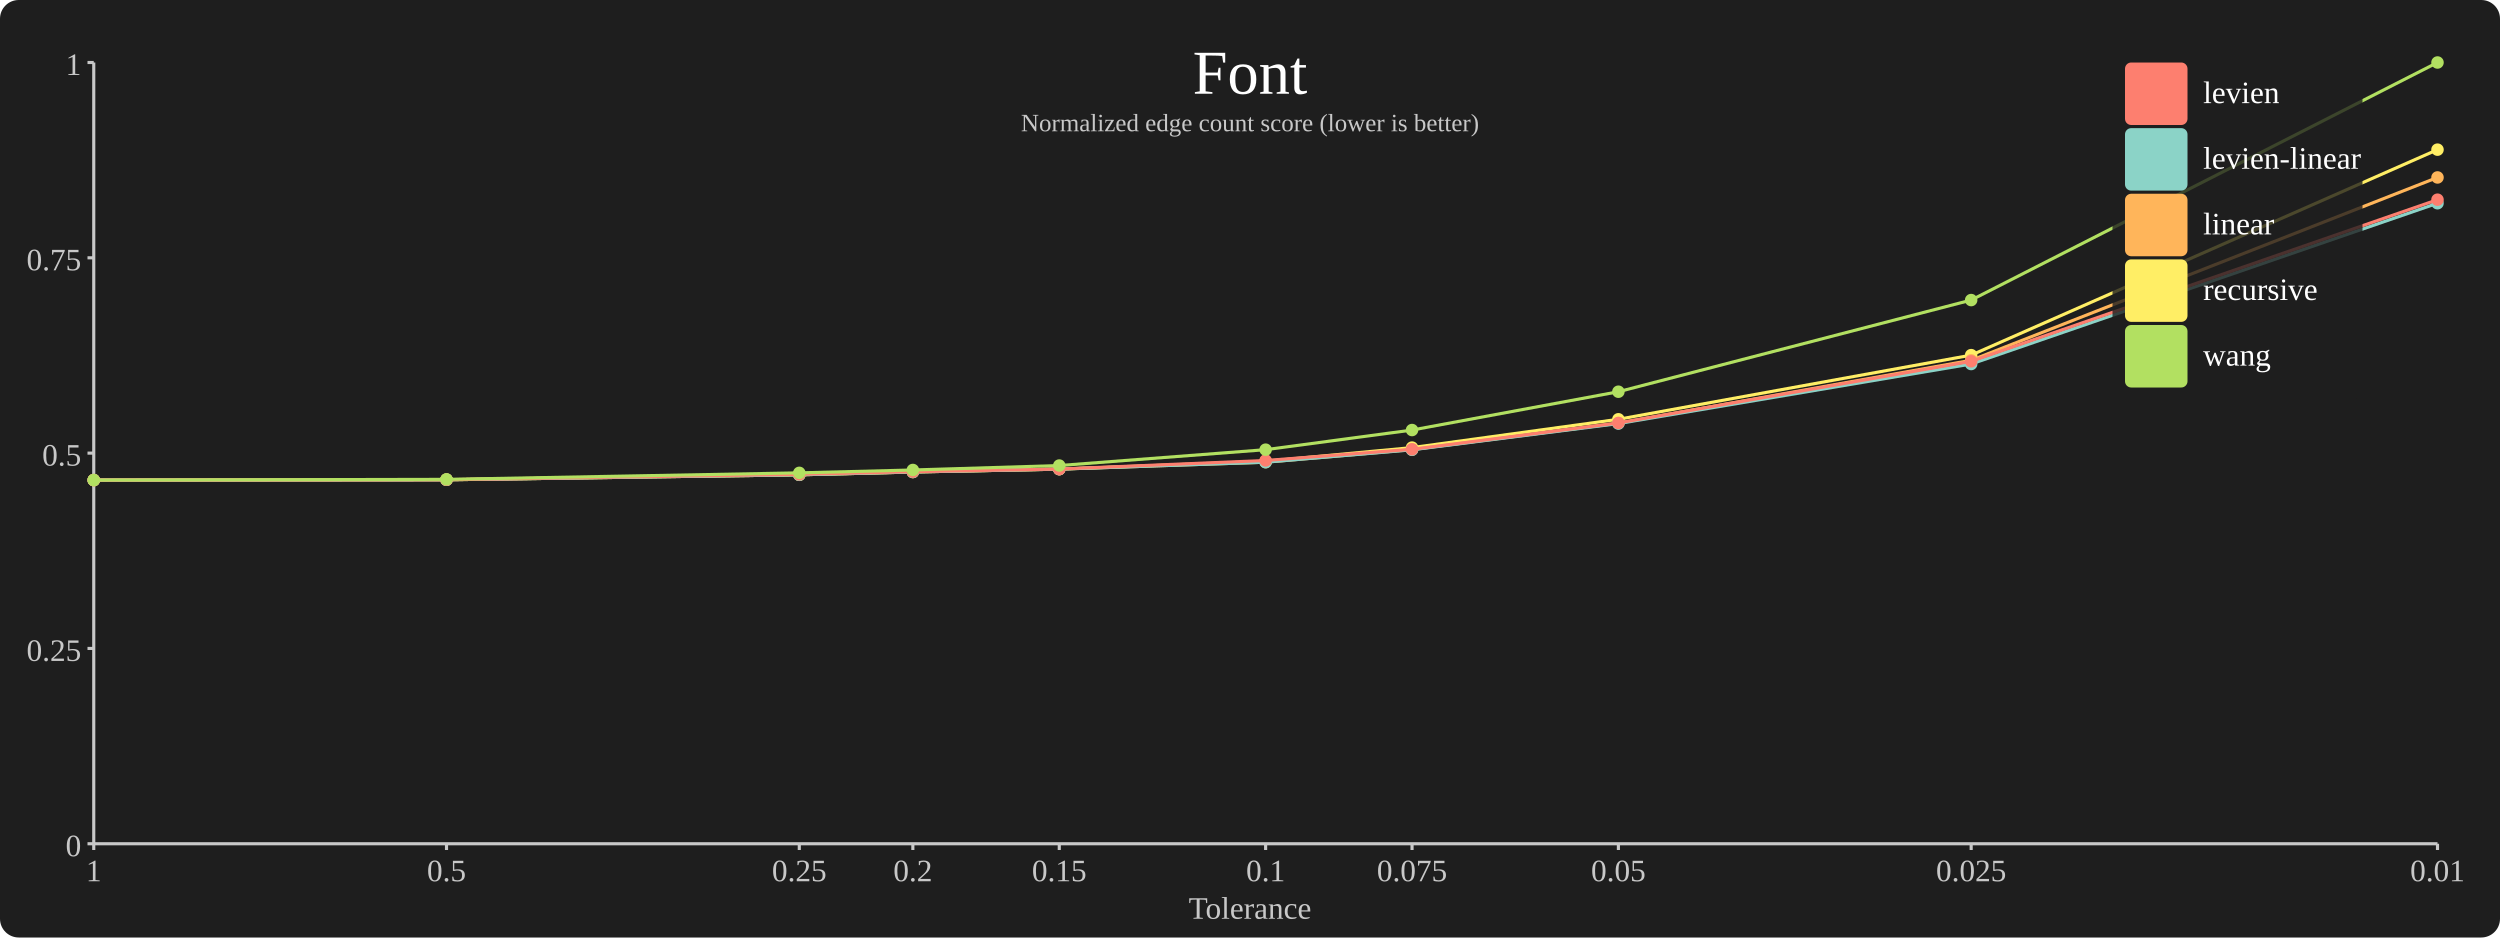
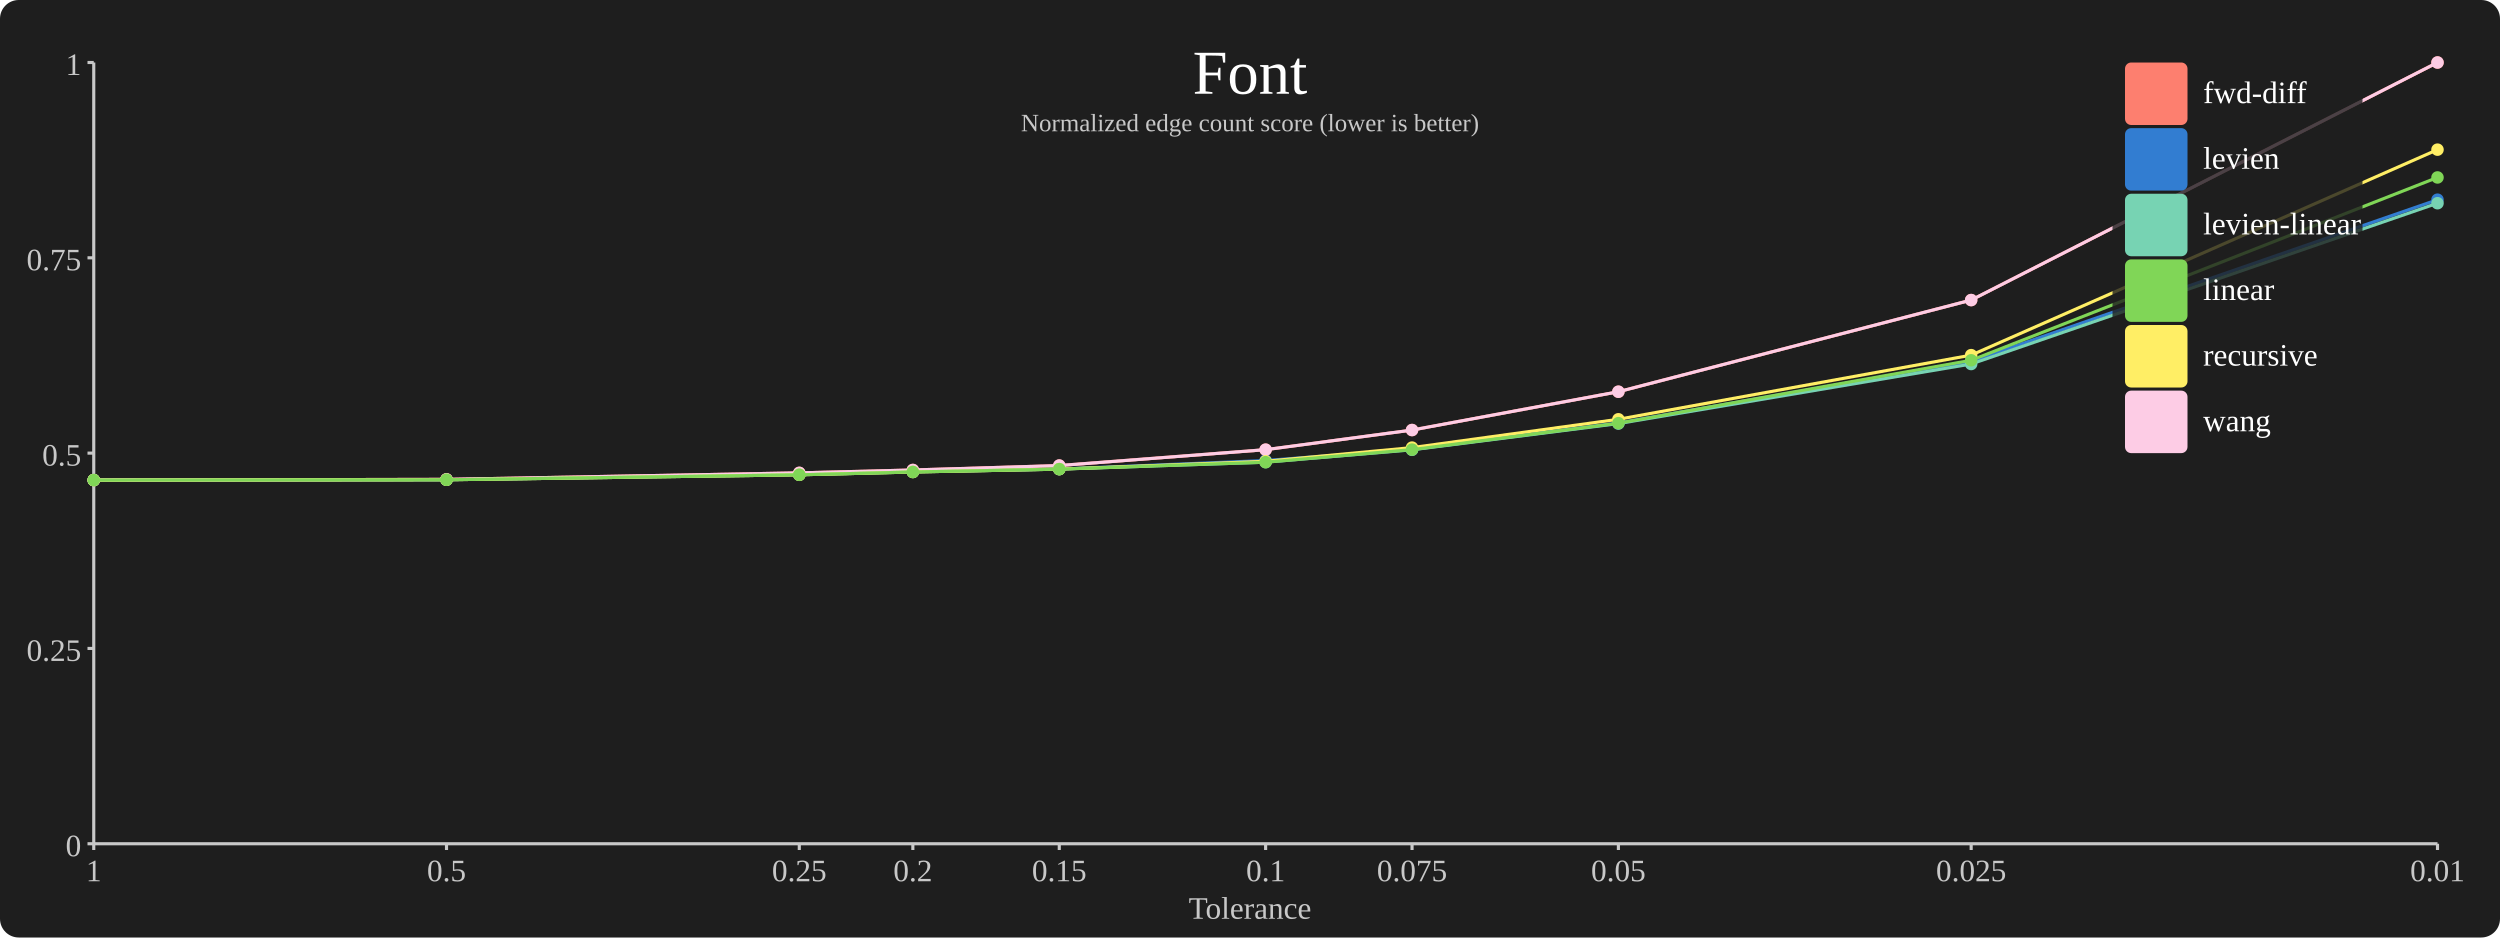
<svg xmlns="http://www.w3.org/2000/svg" viewBox="0 0 800 300">
  <rect x="0" y="0" width="800" height="300" ry="6" style="fill:rgb(30,30,30);stroke:none;fill-opacity:1;stroke-opacity:1;" />
  <path d="M 30 20 L 30 270" style="stroke:rgb(200,200,200);stroke-width:1" />
  <path d="M 30 270 L 780 270" style="stroke:rgb(200,200,200);stroke-width:1" />
  <path d="M 780 270 L 780 272" style="stroke:rgb(200,200,200);stroke-width:1" />
  <text x="780" y="282" style="font-size:10px;fill:rgb(200,200,200);text-anchor:middle;text-align:center;"> 0.01 </text>
  <path d="M 630.772 270 L 630.772 272" style="stroke:rgb(200,200,200);stroke-width:1" />
  <text x="630.772" y="282" style="font-size:10px;fill:rgb(200,200,200);text-anchor:middle;text-align:center;"> 0.025 </text>
  <path d="M 517.886 270 L 517.886 272" style="stroke:rgb(200,200,200);stroke-width:1" />
  <text x="517.886" y="282" style="font-size:10px;fill:rgb(200,200,200);text-anchor:middle;text-align:center;"> 0.05 </text>
  <path d="M 451.852 270 L 451.852 272" style="stroke:rgb(200,200,200);stroke-width:1" />
  <text x="451.852" y="282" style="font-size:10px;fill:rgb(200,200,200);text-anchor:middle;text-align:center;"> 0.075 </text>
  <path d="M 405 270 L 405 272" style="stroke:rgb(200,200,200);stroke-width:1" />
  <text x="405" y="282" style="font-size:10px;fill:rgb(200,200,200);text-anchor:middle;text-align:center;"> 0.1 </text>
  <path d="M 338.966 270 L 338.966 272" style="stroke:rgb(200,200,200);stroke-width:1" />
  <text x="338.966" y="282" style="font-size:10px;fill:rgb(200,200,200);text-anchor:middle;text-align:center;"> 0.15 </text>
  <path d="M 292.114 270 L 292.114 272" style="stroke:rgb(200,200,200);stroke-width:1" />
  <text x="292.114" y="282" style="font-size:10px;fill:rgb(200,200,200);text-anchor:middle;text-align:center;"> 0.2 </text>
  <path d="M 255.773 270 L 255.773 272" style="stroke:rgb(200,200,200);stroke-width:1" />
  <text x="255.773" y="282" style="font-size:10px;fill:rgb(200,200,200);text-anchor:middle;text-align:center;"> 0.25 </text>
  <path d="M 142.886 270 L 142.886 272" style="stroke:rgb(200,200,200);stroke-width:1" />
  <text x="142.886" y="282" style="font-size:10px;fill:rgb(200,200,200);text-anchor:middle;text-align:center;"> 0.5 </text>
  <path d="M 30 270 L 30 272" style="stroke:rgb(200,200,200);stroke-width:1" />
  <text x="30" y="282" style="font-size:10px;fill:rgb(200,200,200);text-anchor:middle;text-align:center;"> 1 </text>
  <path d="M 28 270 L 30 270" style="stroke:rgb(200,200,200);stroke-width:1" />
  <text x="26" y="274" style="font-size:10px;fill:rgb(200,200,200);text-anchor:end;text-align:right;"> 0 </text>
  <path d="M 28 207.5 L 30 207.5" style="stroke:rgb(200,200,200);stroke-width:1" />
  <text x="26" y="211.5" style="font-size:10px;fill:rgb(200,200,200);text-anchor:end;text-align:right;"> 0.25 </text>
  <path d="M 28 145 L 30 145" style="stroke:rgb(200,200,200);stroke-width:1" />
  <text x="26" y="149" style="font-size:10px;fill:rgb(200,200,200);text-anchor:end;text-align:right;"> 0.5 </text>
  <path d="M 28 82.5 L 30 82.5" style="stroke:rgb(200,200,200);stroke-width:1" />
  <text x="26" y="86.5" style="font-size:10px;fill:rgb(200,200,200);text-anchor:end;text-align:right;"> 0.75 </text>
  <path d="M 28 20 L 30 20" style="stroke:rgb(200,200,200);stroke-width:1" />
  <text x="26" y="24" style="font-size:10px;fill:rgb(200,200,200);text-anchor:end;text-align:right;"> 1 </text>
  <text x="400" y="294" style="font-size:10px;fill:rgb(200,200,200);text-anchor:middle;text-align:center;"> Tolerance </text>
+   <circle cx="780" cy="63.902" r="2" style="fill:rgb(50,125,209);stroke:none;fill-opacity:1;stroke-opacity:1;" />
+   <path d="M 780 63.902 L 630.772 115.62" style="stroke:rgb(50,125,209);stroke-width:1" />
+   <circle cx="630.772" cy="115.62" r="2" style="fill:rgb(50,125,209);stroke:none;fill-opacity:1;stroke-opacity:1;" />
+   <path d="M 630.772 115.62 L 517.886 135.338" style="stroke:rgb(50,125,209);stroke-width:1" />
+   <circle cx="517.886" cy="135.338" r="2" style="fill:rgb(50,125,209);stroke:none;fill-opacity:1;stroke-opacity:1;" />
+   <path d="M 517.886 135.338 L 451.852 143.77" style="stroke:rgb(50,125,209);stroke-width:1" />
+   <circle cx="451.852" cy="143.77" r="2" style="fill:rgb(50,125,209);stroke:none;fill-opacity:1;stroke-opacity:1;" />
+   <path d="M 451.852 143.77 L 405 147.35" style="stroke:rgb(50,125,209);stroke-width:1" />
+   <circle cx="405" cy="147.35" r="2" style="fill:rgb(50,125,209);stroke:none;fill-opacity:1;stroke-opacity:1;" />
+   <path d="M 405 147.35 L 338.966 150.082" style="stroke:rgb(50,125,209);stroke-width:1" />
+   <circle cx="338.966" cy="150.082" r="2" style="fill:rgb(50,125,209);stroke:none;fill-opacity:1;stroke-opacity:1;" />
+   <path d="M 338.966 150.082 L 292.114 150.927" style="stroke:rgb(50,125,209);stroke-width:1" />
+   <circle cx="292.114" cy="150.927" r="2" style="fill:rgb(50,125,209);stroke:none;fill-opacity:1;stroke-opacity:1;" />
+   <path d="M 292.114 150.927 L 255.773 151.78" style="stroke:rgb(50,125,209);stroke-width:1" />
+   <circle cx="255.773" cy="151.78" r="2" style="fill:rgb(50,125,209);stroke:none;fill-opacity:1;stroke-opacity:1;" />
+   <path d="M 255.773 151.78 L 142.886 153.493" style="stroke:rgb(50,125,209);stroke-width:1" />
+   <circle cx="142.886" cy="153.493" r="2" style="fill:rgb(50,125,209);stroke:none;fill-opacity:1;stroke-opacity:1;" />
+   <path d="M 142.886 153.493 L 30 153.632" style="stroke:rgb(50,125,209);stroke-width:1" />
+   <circle cx="30" cy="153.632" r="2" style="fill:rgb(50,125,209);stroke:none;fill-opacity:1;stroke-opacity:1;" />
+   <circle cx="780" cy="20" r="2" style="fill:rgb(253,127,111);stroke:none;fill-opacity:1;stroke-opacity:1;" />
+   <path d="M 780 20 L 630.772 96.023" style="stroke:rgb(253,127,111);stroke-width:1" />
+   <circle cx="630.772" cy="96.023" r="2" style="fill:rgb(253,127,111);stroke:none;fill-opacity:1;stroke-opacity:1;" />
+   <path d="M 630.772 96.023 L 517.886 125.35" style="stroke:rgb(253,127,111);stroke-width:1" />
+   <circle cx="517.886" cy="125.35" r="2" style="fill:rgb(253,127,111);stroke:none;fill-opacity:1;stroke-opacity:1;" />
+   <path d="M 517.886 125.35 L 451.852 137.613" style="stroke:rgb(253,127,111);stroke-width:1" />
+   <circle cx="451.852" cy="137.613" r="2" style="fill:rgb(253,127,111);stroke:none;fill-opacity:1;stroke-opacity:1;" />
+   <path d="M 451.852 137.613 L 405 143.895" style="stroke:rgb(253,127,111);stroke-width:1" />
+   <circle cx="405" cy="143.895" r="2" style="fill:rgb(253,127,111);stroke:none;fill-opacity:1;stroke-opacity:1;" />
+   <path d="M 405 143.895 L 338.966 148.972" style="stroke:rgb(253,127,111);stroke-width:1" />
+   <circle cx="338.966" cy="148.972" r="2" style="fill:rgb(253,127,111);stroke:none;fill-opacity:1;stroke-opacity:1;" />
+   <path d="M 338.966 148.972 L 292.114 150.395" style="stroke:rgb(253,127,111);stroke-width:1" />
+   <circle cx="292.114" cy="150.395" r="2" style="fill:rgb(253,127,111);stroke:none;fill-opacity:1;stroke-opacity:1;" />
+   <path d="M 292.114 150.395 L 255.773 151.312" style="stroke:rgb(253,127,111);stroke-width:1" />
+   <circle cx="255.773" cy="151.312" r="2" style="fill:rgb(253,127,111);stroke:none;fill-opacity:1;stroke-opacity:1;" />
+   <path d="M 255.773 151.312 L 142.886 153.395" style="stroke:rgb(253,127,111);stroke-width:1" />
+   <circle cx="142.886" cy="153.395" r="2" style="fill:rgb(253,127,111);stroke:none;fill-opacity:1;stroke-opacity:1;" />
+   <path d="M 142.886 153.395 L 30 153.632" style="stroke:rgb(253,127,111);stroke-width:1" />
+   <circle cx="30" cy="153.632" r="2" style="fill:rgb(253,127,111);stroke:none;fill-opacity:1;stroke-opacity:1;" />
+   <circle cx="780" cy="20" r="2" style="fill:rgb(253,204,229);stroke:none;fill-opacity:1;stroke-opacity:1;" />
+   <path d="M 780 20 L 630.772 96.023" style="stroke:rgb(253,204,229);stroke-width:1" />
+   <circle cx="630.772" cy="96.023" r="2" style="fill:rgb(253,204,229);stroke:none;fill-opacity:1;stroke-opacity:1;" />
+   <path d="M 630.772 96.023 L 517.886 125.35" style="stroke:rgb(253,204,229);stroke-width:1" />
+   <circle cx="517.886" cy="125.35" r="2" style="fill:rgb(253,204,229);stroke:none;fill-opacity:1;stroke-opacity:1;" />
+   <path d="M 517.886 125.35 L 451.852 137.613" style="stroke:rgb(253,204,229);stroke-width:1" />
+   <circle cx="451.852" cy="137.613" r="2" style="fill:rgb(253,204,229);stroke:none;fill-opacity:1;stroke-opacity:1;" />
+   <path d="M 451.852 137.613 L 405 143.895" style="stroke:rgb(253,204,229);stroke-width:1" />
+   <circle cx="405" cy="143.895" r="2" style="fill:rgb(253,204,229);stroke:none;fill-opacity:1;stroke-opacity:1;" />
+   <path d="M 405 143.895 L 338.966 148.972" style="stroke:rgb(253,204,229);stroke-width:1" />
+   <circle cx="338.966" cy="148.972" r="2" style="fill:rgb(253,204,229);stroke:none;fill-opacity:1;stroke-opacity:1;" />
+   <path d="M 338.966 148.972 L 292.114 150.395" style="stroke:rgb(253,204,229);stroke-width:1" />
+   <circle cx="292.114" cy="150.395" r="2" style="fill:rgb(253,204,229);stroke:none;fill-opacity:1;stroke-opacity:1;" />
+   <path d="M 292.114 150.395 L 255.773 151.312" style="stroke:rgb(253,204,229);stroke-width:1" />
+   <circle cx="255.773" cy="151.312" r="2" style="fill:rgb(253,204,229);stroke:none;fill-opacity:1;stroke-opacity:1;" />
+   <path d="M 255.773 151.312 L 142.886 153.395" style="stroke:rgb(253,204,229);stroke-width:1" />
+   <circle cx="142.886" cy="153.395" r="2" style="fill:rgb(253,204,229);stroke:none;fill-opacity:1;stroke-opacity:1;" />
+   <path d="M 142.886 153.395 L 30 153.632" style="stroke:rgb(253,204,229);stroke-width:1" />
+   <circle cx="30" cy="153.632" r="2" style="fill:rgb(253,204,229);stroke:none;fill-opacity:1;stroke-opacity:1;" />
+   <circle cx="780" cy="65.028" r="2" style="fill:rgb(119,211,179);stroke:none;fill-opacity:1;stroke-opacity:1;" />
+   <path d="M 780 65.028 L 630.772 116.487" style="stroke:rgb(119,211,179);stroke-width:1" />
+   <circle cx="630.772" cy="116.487" r="2" style="fill:rgb(119,211,179);stroke:none;fill-opacity:1;stroke-opacity:1;" />
+   <path d="M 630.772 116.487 L 517.886 135.545" style="stroke:rgb(119,211,179);stroke-width:1" />
+   <circle cx="517.886" cy="135.545" r="2" style="fill:rgb(119,211,179);stroke:none;fill-opacity:1;stroke-opacity:1;" />
+   <path d="M 517.886 135.545 L 451.852 143.94" style="stroke:rgb(119,211,179);stroke-width:1" />
+   <circle cx="451.852" cy="143.94" r="2" style="fill:rgb(119,211,179);stroke:none;fill-opacity:1;stroke-opacity:1;" />
+   <path d="M 451.852 143.94 L 405 147.897" style="stroke:rgb(119,211,179);stroke-width:1" />
+   <circle cx="405" cy="147.897" r="2" style="fill:rgb(119,211,179);stroke:none;fill-opacity:1;stroke-opacity:1;" />
+   <path d="M 405 147.897 L 338.966 150.12" style="stroke:rgb(119,211,179);stroke-width:1" />
+   <circle cx="338.966" cy="150.12" r="2" style="fill:rgb(119,211,179);stroke:none;fill-opacity:1;stroke-opacity:1;" />
+   <path d="M 338.966 150.12 L 292.114 151.032" style="stroke:rgb(119,211,179);stroke-width:1" />
+   <circle cx="292.114" cy="151.032" r="2" style="fill:rgb(119,211,179);stroke:none;fill-opacity:1;stroke-opacity:1;" />
+   <path d="M 292.114 151.032 L 255.773 151.935" style="stroke:rgb(119,211,179);stroke-width:1" />
+   <circle cx="255.773" cy="151.935" r="2" style="fill:rgb(119,211,179);stroke:none;fill-opacity:1;stroke-opacity:1;" />
+   <path d="M 255.773 151.935 L 142.886 153.528" style="stroke:rgb(119,211,179);stroke-width:1" />
+   <circle cx="142.886" cy="153.528" r="2" style="fill:rgb(119,211,179);stroke:none;fill-opacity:1;stroke-opacity:1;" />
+   <path d="M 142.886 153.528 L 30 153.632" style="stroke:rgb(119,211,179);stroke-width:1" />
+   <circle cx="30" cy="153.632" r="2" style="fill:rgb(119,211,179);stroke:none;fill-opacity:1;stroke-opacity:1;" />
  <circle cx="780" cy="47.89" r="2" style="fill:rgb(255,238,101);stroke:none;fill-opacity:1;stroke-opacity:1;" />
  <path d="M 780 47.89 L 630.772 113.642" style="stroke:rgb(255,238,101);stroke-width:1" />
  <circle cx="630.772" cy="113.642" r="2" style="fill:rgb(255,238,101);stroke:none;fill-opacity:1;stroke-opacity:1;" />
  <path d="M 630.772 113.642 L 517.886 134.167" style="stroke:rgb(255,238,101);stroke-width:1" />
  <circle cx="517.886" cy="134.167" r="2" style="fill:rgb(255,238,101);stroke:none;fill-opacity:1;stroke-opacity:1;" />
  <path d="M 517.886 134.167 L 451.852 143.23" style="stroke:rgb(255,238,101);stroke-width:1" />
  <circle cx="451.852" cy="143.23" r="2" style="fill:rgb(255,238,101);stroke:none;fill-opacity:1;stroke-opacity:1;" />
  <path d="M 451.852 143.23 L 405 147.607" style="stroke:rgb(255,238,101);stroke-width:1" />
  <circle cx="405" cy="147.607" r="2" style="fill:rgb(255,238,101);stroke:none;fill-opacity:1;stroke-opacity:1;" />
  <path d="M 405 147.607 L 338.966 150.113" style="stroke:rgb(255,238,101);stroke-width:1" />
  <circle cx="338.966" cy="150.113" r="2" style="fill:rgb(255,238,101);stroke:none;fill-opacity:1;stroke-opacity:1;" />
  <path d="M 338.966 150.113 L 292.114 151.032" style="stroke:rgb(255,238,101);stroke-width:1" />
  <circle cx="292.114" cy="151.032" r="2" style="fill:rgb(255,238,101);stroke:none;fill-opacity:1;stroke-opacity:1;" />
  <path d="M 292.114 151.032 L 255.773 151.935" style="stroke:rgb(255,238,101);stroke-width:1" />
  <circle cx="255.773" cy="151.935" r="2" style="fill:rgb(255,238,101);stroke:none;fill-opacity:1;stroke-opacity:1;" />
  <path d="M 255.773 151.935 L 142.886 153.528" style="stroke:rgb(255,238,101);stroke-width:1" />
  <circle cx="142.886" cy="153.528" r="2" style="fill:rgb(255,238,101);stroke:none;fill-opacity:1;stroke-opacity:1;" />
  <path d="M 142.886 153.528 L 30 153.632" style="stroke:rgb(255,238,101);stroke-width:1" />
  <circle cx="30" cy="153.632" r="2" style="fill:rgb(255,238,101);stroke:none;fill-opacity:1;stroke-opacity:1;" />
-   <circle cx="780" cy="56.782" r="2" style="fill:rgb(255,181,90);stroke:none;fill-opacity:1;stroke-opacity:1;" />
-   <path d="M 780 56.782 L 630.772 115.288" style="stroke:rgb(255,181,90);stroke-width:1" />
-   <circle cx="630.772" cy="115.288" r="2" style="fill:rgb(255,181,90);stroke:none;fill-opacity:1;stroke-opacity:1;" />
-   <path d="M 630.772 115.288 L 517.886 135.405" style="stroke:rgb(255,181,90);stroke-width:1" />
-   <circle cx="517.886" cy="135.405" r="2" style="fill:rgb(255,181,90);stroke:none;fill-opacity:1;stroke-opacity:1;" />
-   <path d="M 517.886 135.405 L 451.852 143.868" style="stroke:rgb(255,181,90);stroke-width:1" />
-   <circle cx="451.852" cy="143.868" r="2" style="fill:rgb(255,181,90);stroke:none;fill-opacity:1;stroke-opacity:1;" />
-   <path d="M 451.852 143.868 L 405 147.897" style="stroke:rgb(255,181,90);stroke-width:1" />
-   <circle cx="405" cy="147.897" r="2" style="fill:rgb(255,181,90);stroke:none;fill-opacity:1;stroke-opacity:1;" />
-   <path d="M 405 147.897 L 338.966 150.12" style="stroke:rgb(255,181,90);stroke-width:1" />
-   <circle cx="338.966" cy="150.12" r="2" style="fill:rgb(255,181,90);stroke:none;fill-opacity:1;stroke-opacity:1;" />
-   <path d="M 338.966 150.12 L 292.114 151.032" style="stroke:rgb(255,181,90);stroke-width:1" />
-   <circle cx="292.114" cy="151.032" r="2" style="fill:rgb(255,181,90);stroke:none;fill-opacity:1;stroke-opacity:1;" />
-   <path d="M 292.114 151.032 L 255.773 151.935" style="stroke:rgb(255,181,90);stroke-width:1" />
-   <circle cx="255.773" cy="151.935" r="2" style="fill:rgb(255,181,90);stroke:none;fill-opacity:1;stroke-opacity:1;" />
-   <path d="M 255.773 151.935 L 142.886 153.528" style="stroke:rgb(255,181,90);stroke-width:1" />
-   <circle cx="142.886" cy="153.528" r="2" style="fill:rgb(255,181,90);stroke:none;fill-opacity:1;stroke-opacity:1;" />
-   <path d="M 142.886 153.528 L 30 153.632" style="stroke:rgb(255,181,90);stroke-width:1" />
-   <circle cx="30" cy="153.632" r="2" style="fill:rgb(255,181,90);stroke:none;fill-opacity:1;stroke-opacity:1;" />
-   <circle cx="780" cy="65.035" r="2" style="fill:rgb(139,211,199);stroke:none;fill-opacity:1;stroke-opacity:1;" />
-   <path d="M 780 65.035 L 630.772 116.487" style="stroke:rgb(139,211,199);stroke-width:1" />
-   <circle cx="630.772" cy="116.487" r="2" style="fill:rgb(139,211,199);stroke:none;fill-opacity:1;stroke-opacity:1;" />
-   <path d="M 630.772 116.487 L 517.886 135.545" style="stroke:rgb(139,211,199);stroke-width:1" />
-   <circle cx="517.886" cy="135.545" r="2" style="fill:rgb(139,211,199);stroke:none;fill-opacity:1;stroke-opacity:1;" />
-   <path d="M 517.886 135.545 L 451.852 143.94" style="stroke:rgb(139,211,199);stroke-width:1" />
-   <circle cx="451.852" cy="143.94" r="2" style="fill:rgb(139,211,199);stroke:none;fill-opacity:1;stroke-opacity:1;" />
-   <path d="M 451.852 143.94 L 405 147.897" style="stroke:rgb(139,211,199);stroke-width:1" />
-   <circle cx="405" cy="147.897" r="2" style="fill:rgb(139,211,199);stroke:none;fill-opacity:1;stroke-opacity:1;" />
-   <path d="M 405 147.897 L 338.966 150.12" style="stroke:rgb(139,211,199);stroke-width:1" />
-   <circle cx="338.966" cy="150.12" r="2" style="fill:rgb(139,211,199);stroke:none;fill-opacity:1;stroke-opacity:1;" />
-   <path d="M 338.966 150.12 L 292.114 151.032" style="stroke:rgb(139,211,199);stroke-width:1" />
-   <circle cx="292.114" cy="151.032" r="2" style="fill:rgb(139,211,199);stroke:none;fill-opacity:1;stroke-opacity:1;" />
-   <path d="M 292.114 151.032 L 255.773 151.935" style="stroke:rgb(139,211,199);stroke-width:1" />
-   <circle cx="255.773" cy="151.935" r="2" style="fill:rgb(139,211,199);stroke:none;fill-opacity:1;stroke-opacity:1;" />
-   <path d="M 255.773 151.935 L 142.886 153.528" style="stroke:rgb(139,211,199);stroke-width:1" />
-   <circle cx="142.886" cy="153.528" r="2" style="fill:rgb(139,211,199);stroke:none;fill-opacity:1;stroke-opacity:1;" />
-   <path d="M 142.886 153.528 L 30 153.632" style="stroke:rgb(139,211,199);stroke-width:1" />
-   <circle cx="30" cy="153.632" r="2" style="fill:rgb(139,211,199);stroke:none;fill-opacity:1;stroke-opacity:1;" />
-   <circle cx="780" cy="63.902" r="2" style="fill:rgb(253,127,111);stroke:none;fill-opacity:1;stroke-opacity:1;" />
-   <path d="M 780 63.902 L 630.772 115.62" style="stroke:rgb(253,127,111);stroke-width:1" />
-   <circle cx="630.772" cy="115.62" r="2" style="fill:rgb(253,127,111);stroke:none;fill-opacity:1;stroke-opacity:1;" />
-   <path d="M 630.772 115.62 L 517.886 135.338" style="stroke:rgb(253,127,111);stroke-width:1" />
-   <circle cx="517.886" cy="135.338" r="2" style="fill:rgb(253,127,111);stroke:none;fill-opacity:1;stroke-opacity:1;" />
-   <path d="M 517.886 135.338 L 451.852 143.77" style="stroke:rgb(253,127,111);stroke-width:1" />
-   <circle cx="451.852" cy="143.77" r="2" style="fill:rgb(253,127,111);stroke:none;fill-opacity:1;stroke-opacity:1;" />
-   <path d="M 451.852 143.77 L 405 147.35" style="stroke:rgb(253,127,111);stroke-width:1" />
-   <circle cx="405" cy="147.35" r="2" style="fill:rgb(253,127,111);stroke:none;fill-opacity:1;stroke-opacity:1;" />
-   <path d="M 405 147.35 L 338.966 150.082" style="stroke:rgb(253,127,111);stroke-width:1" />
-   <circle cx="338.966" cy="150.082" r="2" style="fill:rgb(253,127,111);stroke:none;fill-opacity:1;stroke-opacity:1;" />
-   <path d="M 338.966 150.082 L 292.114 150.927" style="stroke:rgb(253,127,111);stroke-width:1" />
-   <circle cx="292.114" cy="150.927" r="2" style="fill:rgb(253,127,111);stroke:none;fill-opacity:1;stroke-opacity:1;" />
-   <path d="M 292.114 150.927 L 255.773 151.78" style="stroke:rgb(253,127,111);stroke-width:1" />
-   <circle cx="255.773" cy="151.78" r="2" style="fill:rgb(253,127,111);stroke:none;fill-opacity:1;stroke-opacity:1;" />
-   <path d="M 255.773 151.78 L 142.886 153.493" style="stroke:rgb(253,127,111);stroke-width:1" />
-   <circle cx="142.886" cy="153.493" r="2" style="fill:rgb(253,127,111);stroke:none;fill-opacity:1;stroke-opacity:1;" />
-   <path d="M 142.886 153.493 L 30 153.632" style="stroke:rgb(253,127,111);stroke-width:1" />
-   <circle cx="30" cy="153.632" r="2" style="fill:rgb(253,127,111);stroke:none;fill-opacity:1;stroke-opacity:1;" />
-   <circle cx="780" cy="20" r="2" style="fill:rgb(178,224,97);stroke:none;fill-opacity:1;stroke-opacity:1;" />
-   <path d="M 780 20 L 630.772 96.023" style="stroke:rgb(178,224,97);stroke-width:1" />
-   <circle cx="630.772" cy="96.023" r="2" style="fill:rgb(178,224,97);stroke:none;fill-opacity:1;stroke-opacity:1;" />
-   <path d="M 630.772 96.023 L 517.886 125.35" style="stroke:rgb(178,224,97);stroke-width:1" />
-   <circle cx="517.886" cy="125.35" r="2" style="fill:rgb(178,224,97);stroke:none;fill-opacity:1;stroke-opacity:1;" />
-   <path d="M 517.886 125.35 L 451.852 137.613" style="stroke:rgb(178,224,97);stroke-width:1" />
-   <circle cx="451.852" cy="137.613" r="2" style="fill:rgb(178,224,97);stroke:none;fill-opacity:1;stroke-opacity:1;" />
-   <path d="M 451.852 137.613 L 405 143.895" style="stroke:rgb(178,224,97);stroke-width:1" />
-   <circle cx="405" cy="143.895" r="2" style="fill:rgb(178,224,97);stroke:none;fill-opacity:1;stroke-opacity:1;" />
-   <path d="M 405 143.895 L 338.966 148.972" style="stroke:rgb(178,224,97);stroke-width:1" />
-   <circle cx="338.966" cy="148.972" r="2" style="fill:rgb(178,224,97);stroke:none;fill-opacity:1;stroke-opacity:1;" />
-   <path d="M 338.966 148.972 L 292.114 150.395" style="stroke:rgb(178,224,97);stroke-width:1" />
-   <circle cx="292.114" cy="150.395" r="2" style="fill:rgb(178,224,97);stroke:none;fill-opacity:1;stroke-opacity:1;" />
-   <path d="M 292.114 150.395 L 255.773 151.312" style="stroke:rgb(178,224,97);stroke-width:1" />
-   <circle cx="255.773" cy="151.312" r="2" style="fill:rgb(178,224,97);stroke:none;fill-opacity:1;stroke-opacity:1;" />
-   <path d="M 255.773 151.312 L 142.886 153.395" style="stroke:rgb(178,224,97);stroke-width:1" />
-   <circle cx="142.886" cy="153.395" r="2" style="fill:rgb(178,224,97);stroke:none;fill-opacity:1;stroke-opacity:1;" />
-   <path d="M 142.886 153.395 L 30 153.632" style="stroke:rgb(178,224,97);stroke-width:1" />
-   <circle cx="30" cy="153.632" r="2" style="fill:rgb(178,224,97);stroke:none;fill-opacity:1;stroke-opacity:1;" />
-   <rect x="676" y="16" width="80" height="112" ry="4" style="fill:rgb(30,30,30);stroke:none;fill-opacity:0.8;stroke-opacity:1;" />
+   <circle cx="780" cy="56.782" r="2" style="fill:rgb(128,214,87);stroke:none;fill-opacity:1;stroke-opacity:1;" />
+   <path d="M 780 56.782 L 630.772 115.288" style="stroke:rgb(128,214,87);stroke-width:1" />
+   <circle cx="630.772" cy="115.288" r="2" style="fill:rgb(128,214,87);stroke:none;fill-opacity:1;stroke-opacity:1;" />
+   <path d="M 630.772 115.288 L 517.886 135.405" style="stroke:rgb(128,214,87);stroke-width:1" />
+   <circle cx="517.886" cy="135.405" r="2" style="fill:rgb(128,214,87);stroke:none;fill-opacity:1;stroke-opacity:1;" />
+   <path d="M 517.886 135.405 L 451.852 143.868" style="stroke:rgb(128,214,87);stroke-width:1" />
+   <circle cx="451.852" cy="143.868" r="2" style="fill:rgb(128,214,87);stroke:none;fill-opacity:1;stroke-opacity:1;" />
+   <path d="M 451.852 143.868 L 405 147.897" style="stroke:rgb(128,214,87);stroke-width:1" />
+   <circle cx="405" cy="147.897" r="2" style="fill:rgb(128,214,87);stroke:none;fill-opacity:1;stroke-opacity:1;" />
+   <path d="M 405 147.897 L 338.966 150.12" style="stroke:rgb(128,214,87);stroke-width:1" />
+   <circle cx="338.966" cy="150.12" r="2" style="fill:rgb(128,214,87);stroke:none;fill-opacity:1;stroke-opacity:1;" />
+   <path d="M 338.966 150.12 L 292.114 151.032" style="stroke:rgb(128,214,87);stroke-width:1" />
+   <circle cx="292.114" cy="151.032" r="2" style="fill:rgb(128,214,87);stroke:none;fill-opacity:1;stroke-opacity:1;" />
+   <path d="M 292.114 151.032 L 255.773 151.935" style="stroke:rgb(128,214,87);stroke-width:1" />
+   <circle cx="255.773" cy="151.935" r="2" style="fill:rgb(128,214,87);stroke:none;fill-opacity:1;stroke-opacity:1;" />
+   <path d="M 255.773 151.935 L 142.886 153.528" style="stroke:rgb(128,214,87);stroke-width:1" />
+   <circle cx="142.886" cy="153.528" r="2" style="fill:rgb(128,214,87);stroke:none;fill-opacity:1;stroke-opacity:1;" />
+   <path d="M 142.886 153.528 L 30 153.632" style="stroke:rgb(128,214,87);stroke-width:1" />
+   <circle cx="30" cy="153.632" r="2" style="fill:rgb(128,214,87);stroke:none;fill-opacity:1;stroke-opacity:1;" />
+   <rect x="676" y="16" width="80" height="133" ry="4" style="fill:rgb(30,30,30);stroke:none;fill-opacity:0.8;stroke-opacity:1;" />
  <rect x="680" y="20" width="20" height="20" ry="2" style="fill:rgb(253,127,111);stroke:none;fill-opacity:1;stroke-opacity:1;" />
-   <text x="705" y="33" style="font-size:10px;fill:rgb(255,255,255);text-anchor:start;text-align:left;"> levien </text>
-   <rect x="680" y="41" width="20" height="20" ry="2" style="fill:rgb(139,211,199);stroke:none;fill-opacity:1;stroke-opacity:1;" />
-   <text x="705" y="54" style="font-size:10px;fill:rgb(255,255,255);text-anchor:start;text-align:left;"> levien-linear </text>
-   <rect x="680" y="62" width="20" height="20" ry="2" style="fill:rgb(255,181,90);stroke:none;fill-opacity:1;stroke-opacity:1;" />
-   <text x="705" y="75" style="font-size:10px;fill:rgb(255,255,255);text-anchor:start;text-align:left;"> linear </text>
-   <rect x="680" y="83" width="20" height="20" ry="2" style="fill:rgb(255,238,101);stroke:none;fill-opacity:1;stroke-opacity:1;" />
-   <text x="705" y="96" style="font-size:10px;fill:rgb(255,255,255);text-anchor:start;text-align:left;"> recursive </text>
-   <rect x="680" y="104" width="20" height="20" ry="2" style="fill:rgb(178,224,97);stroke:none;fill-opacity:1;stroke-opacity:1;" />
-   <text x="705" y="117" style="font-size:10px;fill:rgb(255,255,255);text-anchor:start;text-align:left;"> wang </text>
+   <text x="705" y="33" style="font-size:10px;fill:rgb(255,255,255);text-anchor:start;text-align:left;"> fwd-diff </text>
+   <rect x="680" y="41" width="20" height="20" ry="2" style="fill:rgb(50,125,209);stroke:none;fill-opacity:1;stroke-opacity:1;" />
+   <text x="705" y="54" style="font-size:10px;fill:rgb(255,255,255);text-anchor:start;text-align:left;"> levien </text>
+   <rect x="680" y="62" width="20" height="20" ry="2" style="fill:rgb(119,211,179);stroke:none;fill-opacity:1;stroke-opacity:1;" />
+   <text x="705" y="75" style="font-size:10px;fill:rgb(255,255,255);text-anchor:start;text-align:left;"> levien-linear </text>
+   <rect x="680" y="83" width="20" height="20" ry="2" style="fill:rgb(128,214,87);stroke:none;fill-opacity:1;stroke-opacity:1;" />
+   <text x="705" y="96" style="font-size:10px;fill:rgb(255,255,255);text-anchor:start;text-align:left;"> linear </text>
+   <rect x="680" y="104" width="20" height="20" ry="2" style="fill:rgb(255,238,101);stroke:none;fill-opacity:1;stroke-opacity:1;" />
+   <text x="705" y="117" style="font-size:10px;fill:rgb(255,255,255);text-anchor:start;text-align:left;"> recursive </text>
+   <rect x="680" y="125" width="20" height="20" ry="2" style="fill:rgb(253,204,229);stroke:none;fill-opacity:1;stroke-opacity:1;" />
+   <text x="705" y="138" style="font-size:10px;fill:rgb(255,255,255);text-anchor:start;text-align:left;"> wang </text>
  <text x="400" y="30" style="font-size:20px;fill:rgb(255,255,255);text-anchor:middle;text-align:center;"> Font </text>
  <text x="400" y="42" style="font-size:8px;fill:rgb(200,200,200);text-anchor:middle;text-align:center;"> Normalized edge count score (lower is better) </text>
</svg>
